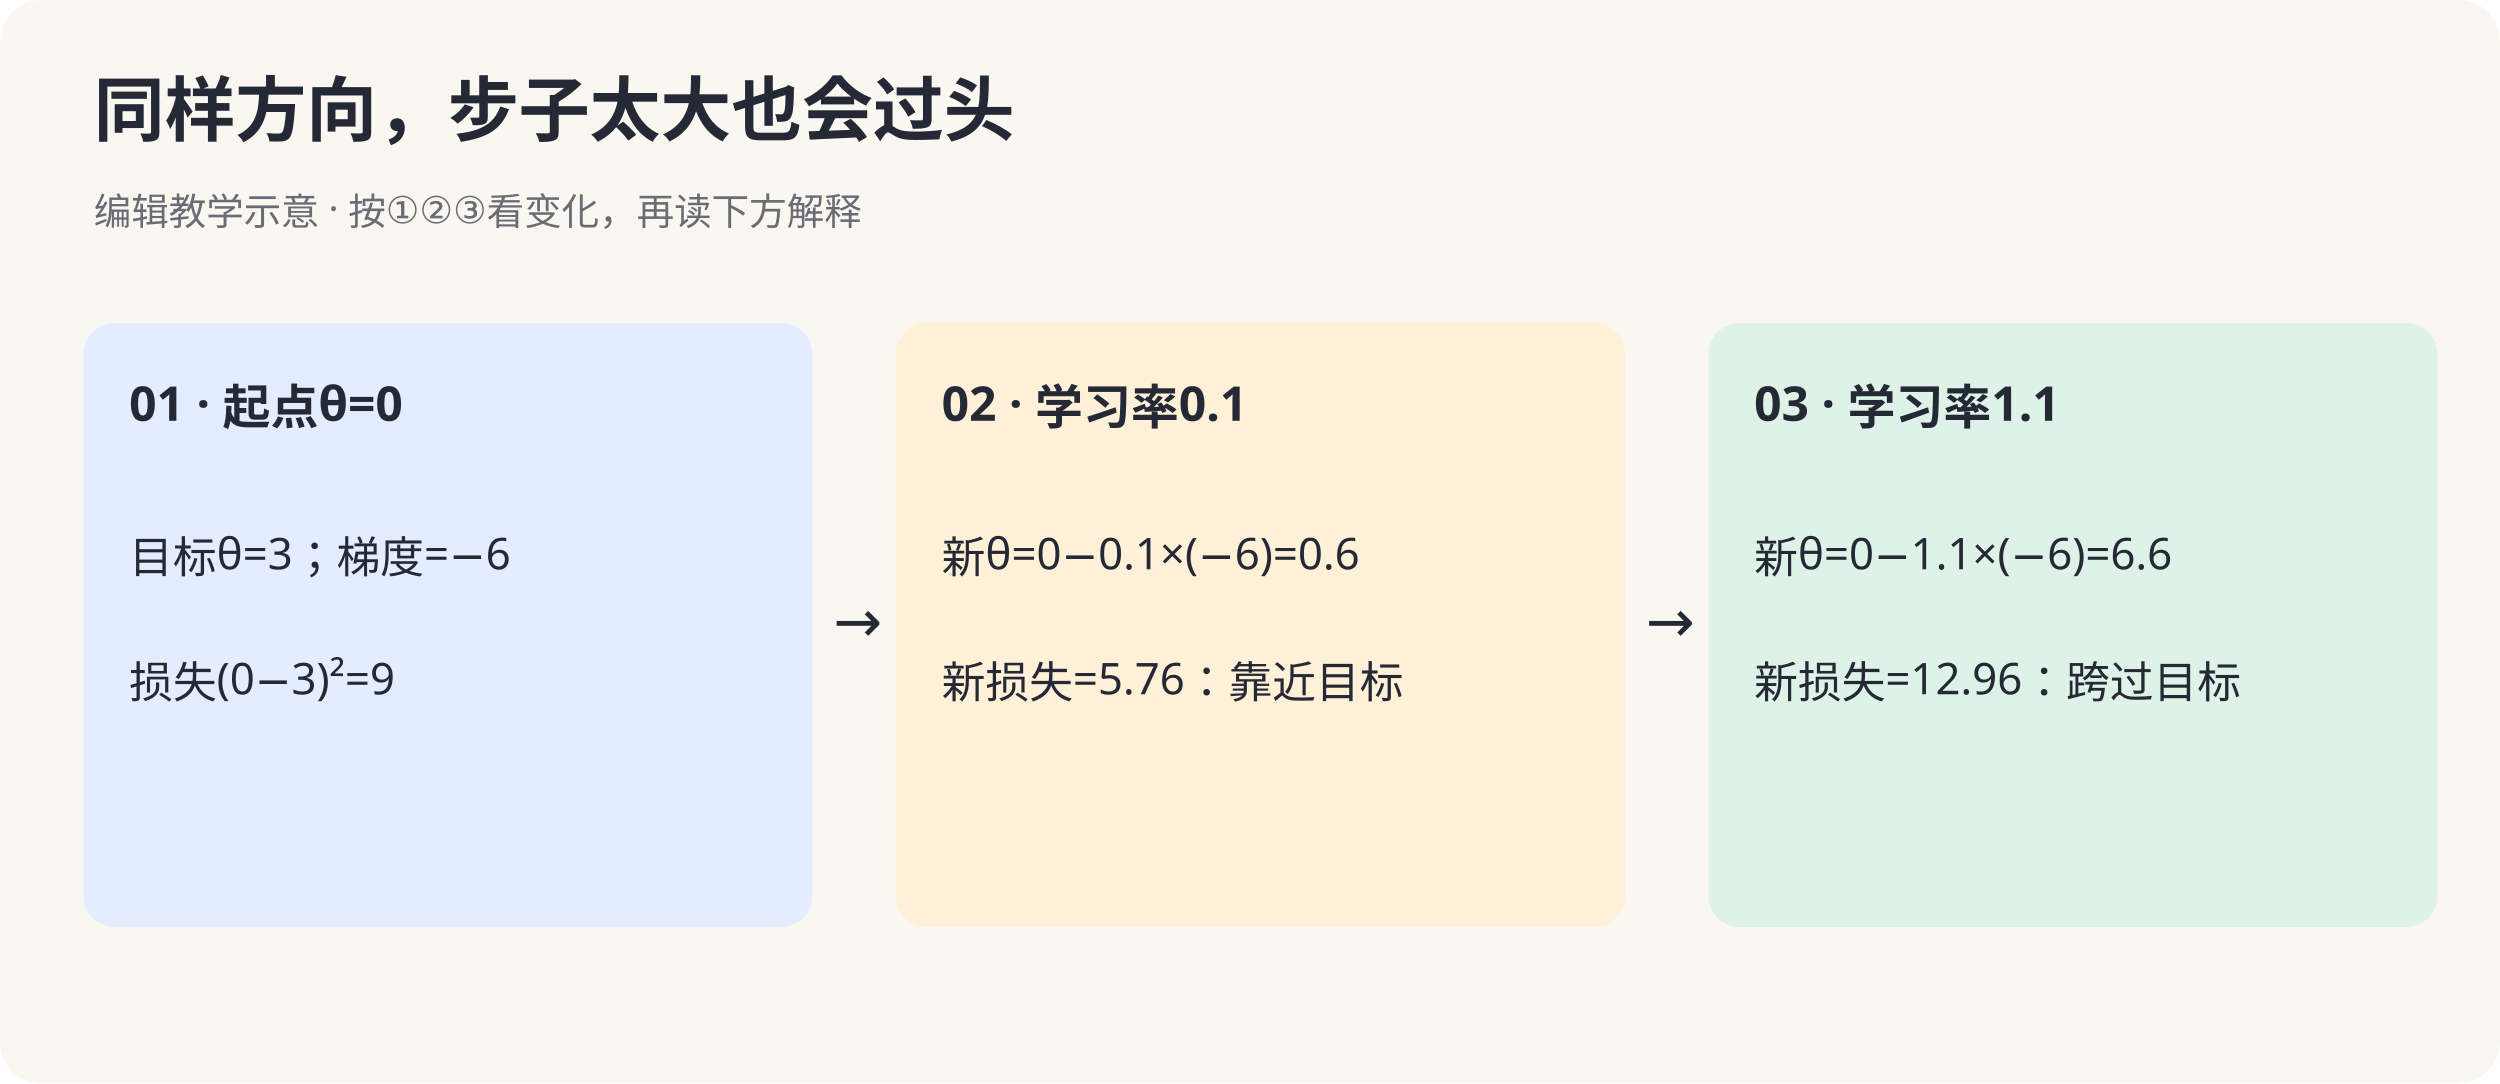
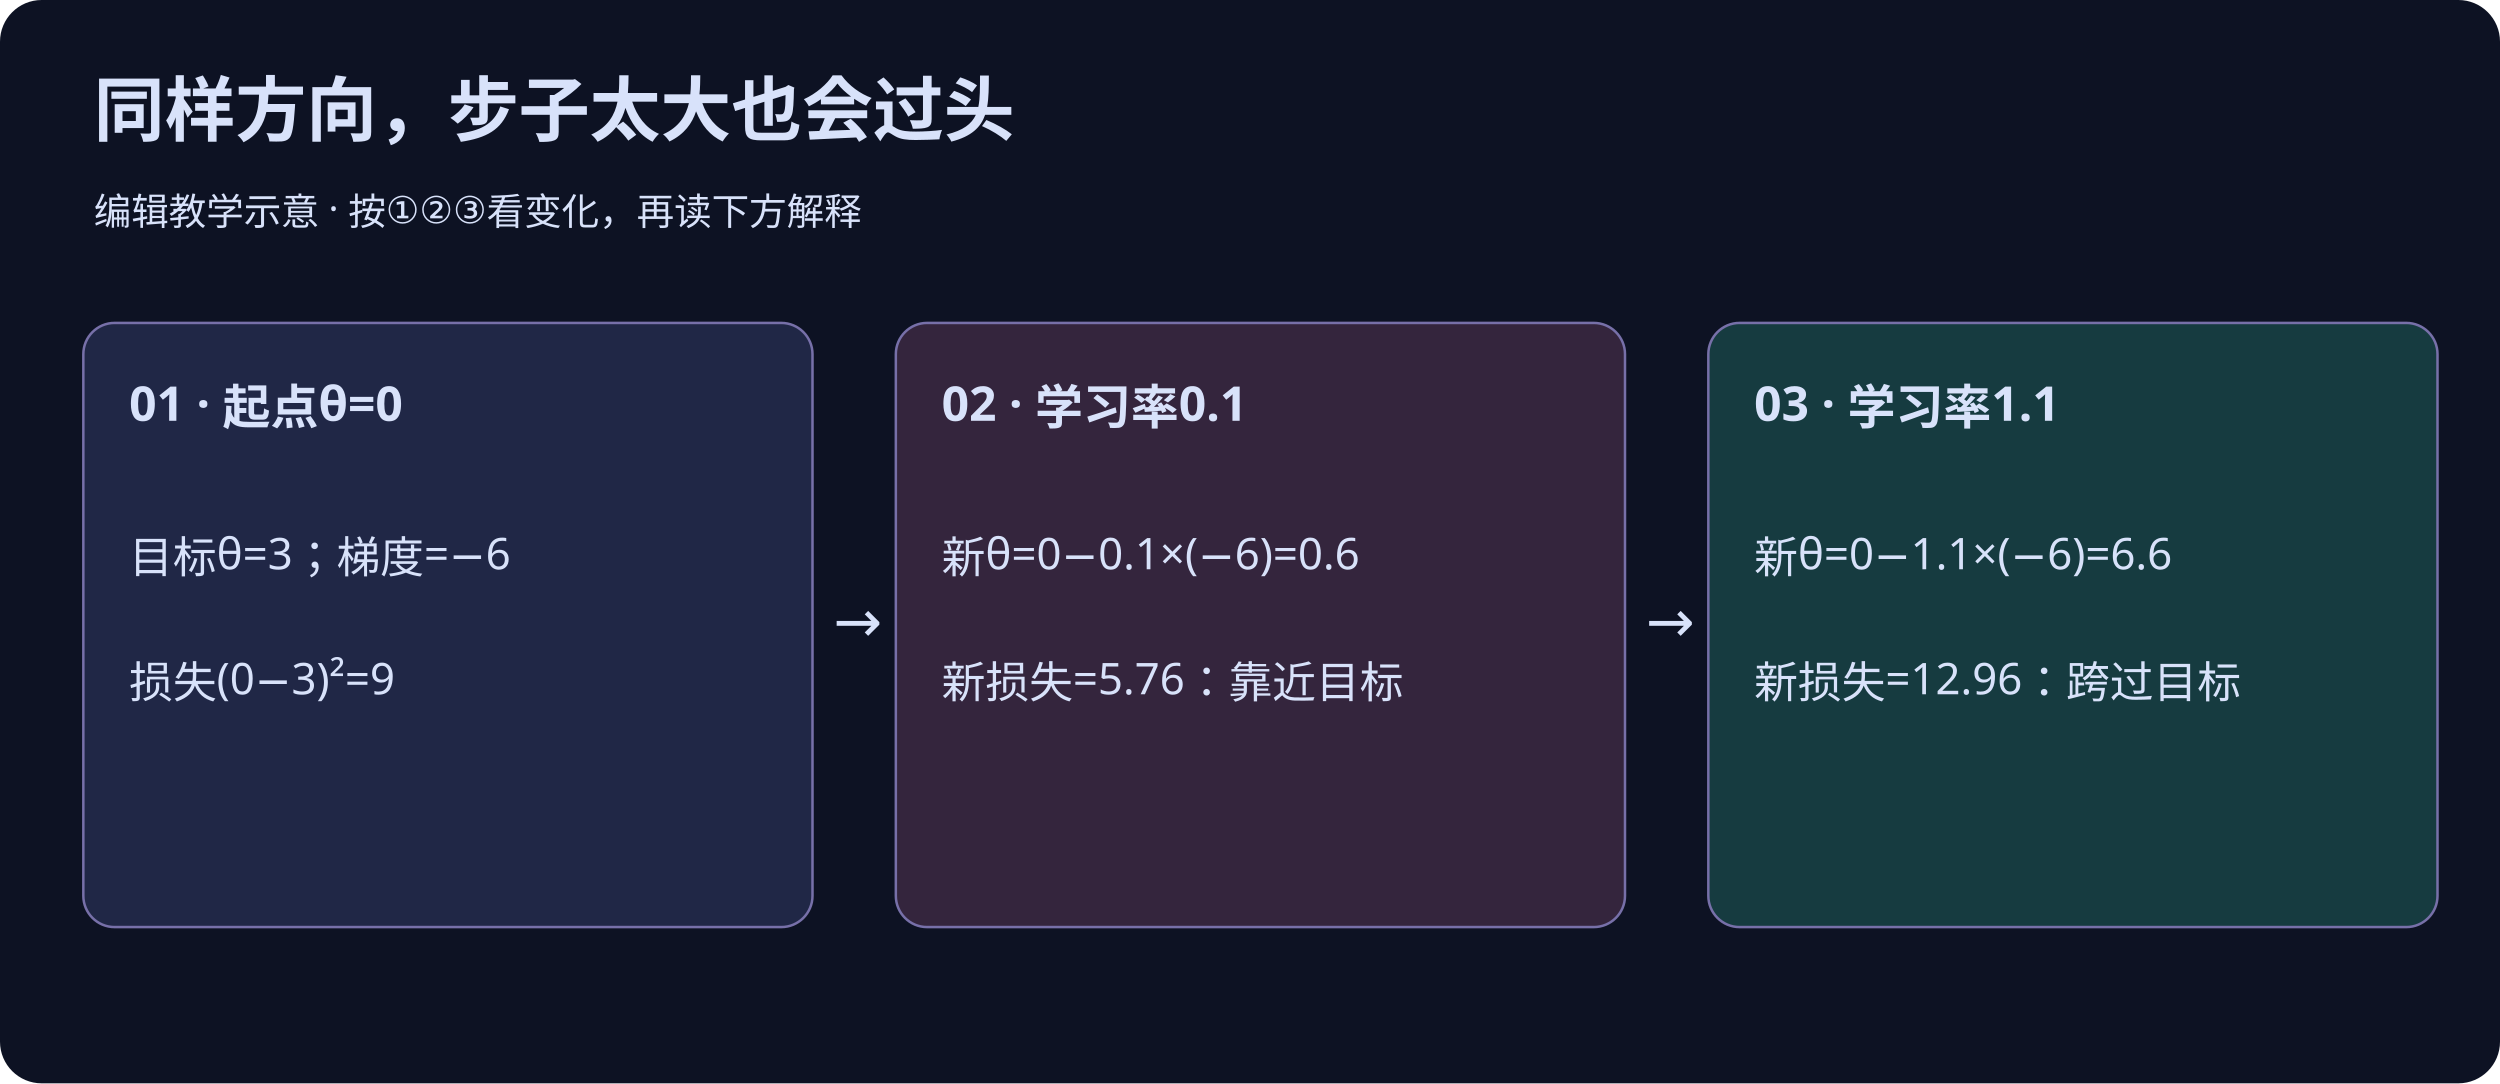
- <svg xmlns="http://www.w3.org/2000/svg" width="1200" height="520" viewBox="0 0 1200 520" role="img">
-   <rect width="1200" height="520" rx="20" fill="#faf7f1" />
+ <svg xmlns="http://www.w3.org/2000/svg" viewBox="0 0 1200 520" role="img" class="atlas-interactive-svg" style="width:100%;height:auto;display:block">
+   <style>.atlas-diagram-node{cursor:pointer;outline:none}.atlas-diagram-node rect{transition:stroke .3s,fill .3s}.atlas-diagram-node:hover rect,.atlas-diagram-node:focus rect{stroke:#c8b7ff;stroke-width:2.5}.atlas-diagram-node.is-selected rect{fill:#3c2d60;stroke:#c4acff;stroke-width:2.5;filter:drop-shadow(0 0 9px #986dff55)}path[marker-end]{stroke-dasharray:10 6;animation:atlas-edge 3s linear infinite}@keyframes atlas-edge{to{stroke-dashoffset:-64}}@media(prefers-reduced-motion:reduce){*{animation:none!important;transition:none!important}}</style>
+   <rect width="1200" height="520" rx="20" fill="#0d1223" />
  <g font-family="PingFang SC,Microsoft YaHei,sans-serif" fill="#252936">
-     <text x="45" y="65" font-size="34" font-weight="700">同样方向，步子太大也会过头</text>
-     <text x="45" y="108" font-size="18" fill="#696b75">编辑教学示意 · 按①②③看变化，再读下方解释</text>
-     <rect x="40" y="155" width="350" height="290" rx="15" fill="#e4edff" />
-     <text x="62" y="202" font-size="23" font-weight="700">01 · 起点θ=0</text>
-     <text x="62" y="275" font-size="21">目标θ=3；梯度=−6</text>
-     <text x="62" y="335" font-size="21">损失(0−3)²=9</text>
-     <text x="400" y="308" font-size="28">→</text>
-     <rect x="430" y="155" width="350" height="290" rx="15" fill="#fff0d8" />
-     <text x="452" y="202" font-size="23" font-weight="700">02 · 学习率0.1</text>
-     <text x="452" y="275" font-size="21">新θ=0−0.1×(−6)=0.6</text>
-     <text x="452" y="335" font-size="21">新损失=5.76：靠近目标</text>
-     <text x="790" y="308" font-size="28">→</text>
-     <rect x="820" y="155" width="350" height="290" rx="15" fill="#dff2e8" />
-     <text x="842" y="202" font-size="23" font-weight="700">03 · 学习率1.1</text>
-     <text x="842" y="275" font-size="21">新θ=0−1.1×(−6)=6.6</text>
-     <text x="842" y="335" font-size="21">新损失=12.96：跨过目标</text>
+     <text x="45" y="65" font-size="34" font-weight="700" fill="#d8e2fa">同样方向，步子太大也会过头</text>
+     <text x="45" y="108" font-size="18" fill="#d8e2fa">编辑教学示意 · 按①②③看变化，再读下方解释</text>
+     <g class="atlas-diagram-node" data-node="0" tabindex="0" role="button" aria-label="01 · 起点θ=0；目标θ=3；梯度=−6；损失(0−3)²=9">
+       <rect x="40" y="155" width="350" height="290" rx="15" fill="#202746" stroke="#7770a9" stroke-width="1.2" />
+       <text x="62" y="202" font-size="23" font-weight="700" fill="#d8e2fa">01 · 起点θ=0</text>
+       <text x="62" y="275" font-size="21" fill="#d8e2fa">目标θ=3；梯度=−6</text>
+       <text x="62" y="335" font-size="21" fill="#d8e2fa">损失(0−3)²=9</text>
+     </g>
+     <text x="400" y="308" font-size="28" fill="#d8e2fa">→</text>
+     <g class="atlas-diagram-node" data-node="1" tabindex="0" role="button" aria-label="02 · 学习率0.1；新θ=0−0.1×(−6)=0.6；新损失=5.76：靠近目标">
+       <rect x="430" y="155" width="350" height="290" rx="15" fill="#34253d" stroke="#7770a9" stroke-width="1.2" />
+       <text x="452" y="202" font-size="23" font-weight="700" fill="#d8e2fa">02 · 学习率0.1</text>
+       <text x="452" y="275" font-size="21" fill="#d8e2fa">新θ=0−0.1×(−6)=0.6</text>
+       <text x="452" y="335" font-size="21" fill="#d8e2fa">新损失=5.76：靠近目标</text>
+     </g>
+     <text x="790" y="308" font-size="28" fill="#d8e2fa">→</text>
+     <g class="atlas-diagram-node" data-node="2" tabindex="0" role="button" aria-label="03 · 学习率1.1；新θ=0−1.1×(−6)=6.6；新损失=12.96：跨过目标">
+       <rect x="820" y="155" width="350" height="290" rx="15" fill="#163b40" stroke="#7770a9" stroke-width="1.2" />
+       <text x="842" y="202" font-size="23" font-weight="700" fill="#d8e2fa">03 · 学习率1.1</text>
+       <text x="842" y="275" font-size="21" fill="#d8e2fa">新θ=0−1.1×(−6)=6.6</text>
+       <text x="842" y="335" font-size="21" fill="#d8e2fa">新损失=12.96：跨过目标</text>
+     </g>
  </g>
</svg>
